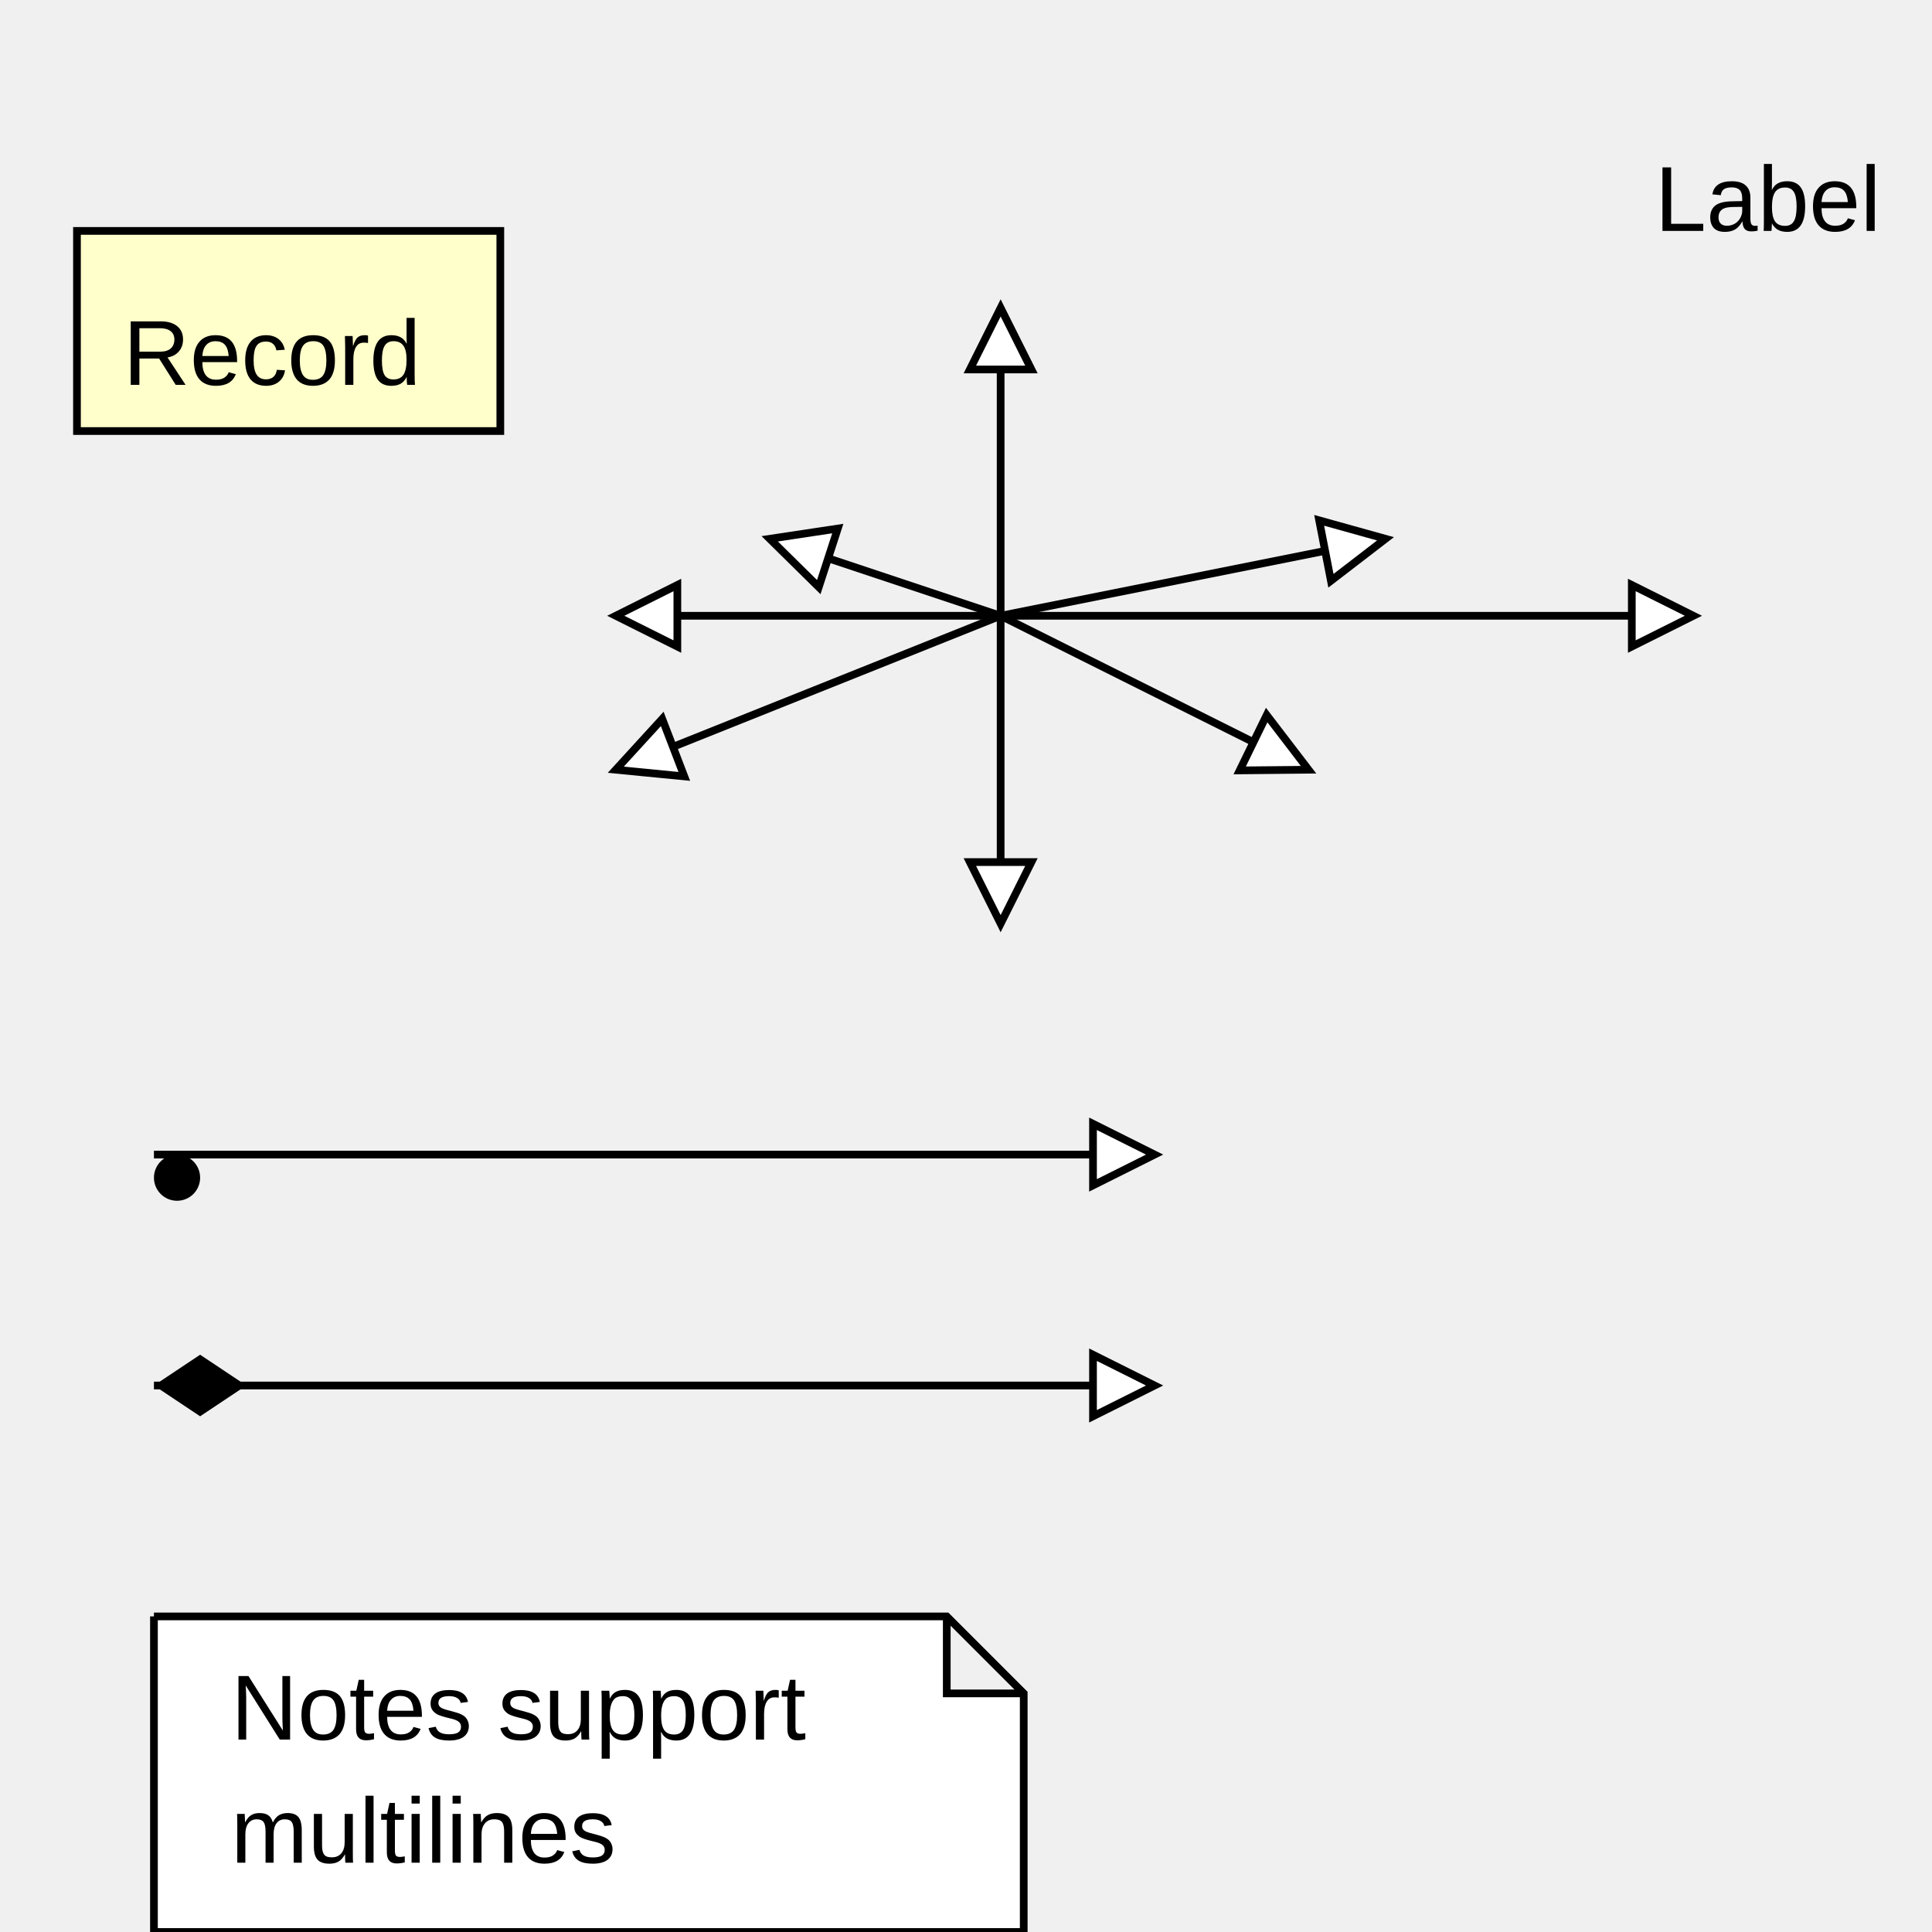
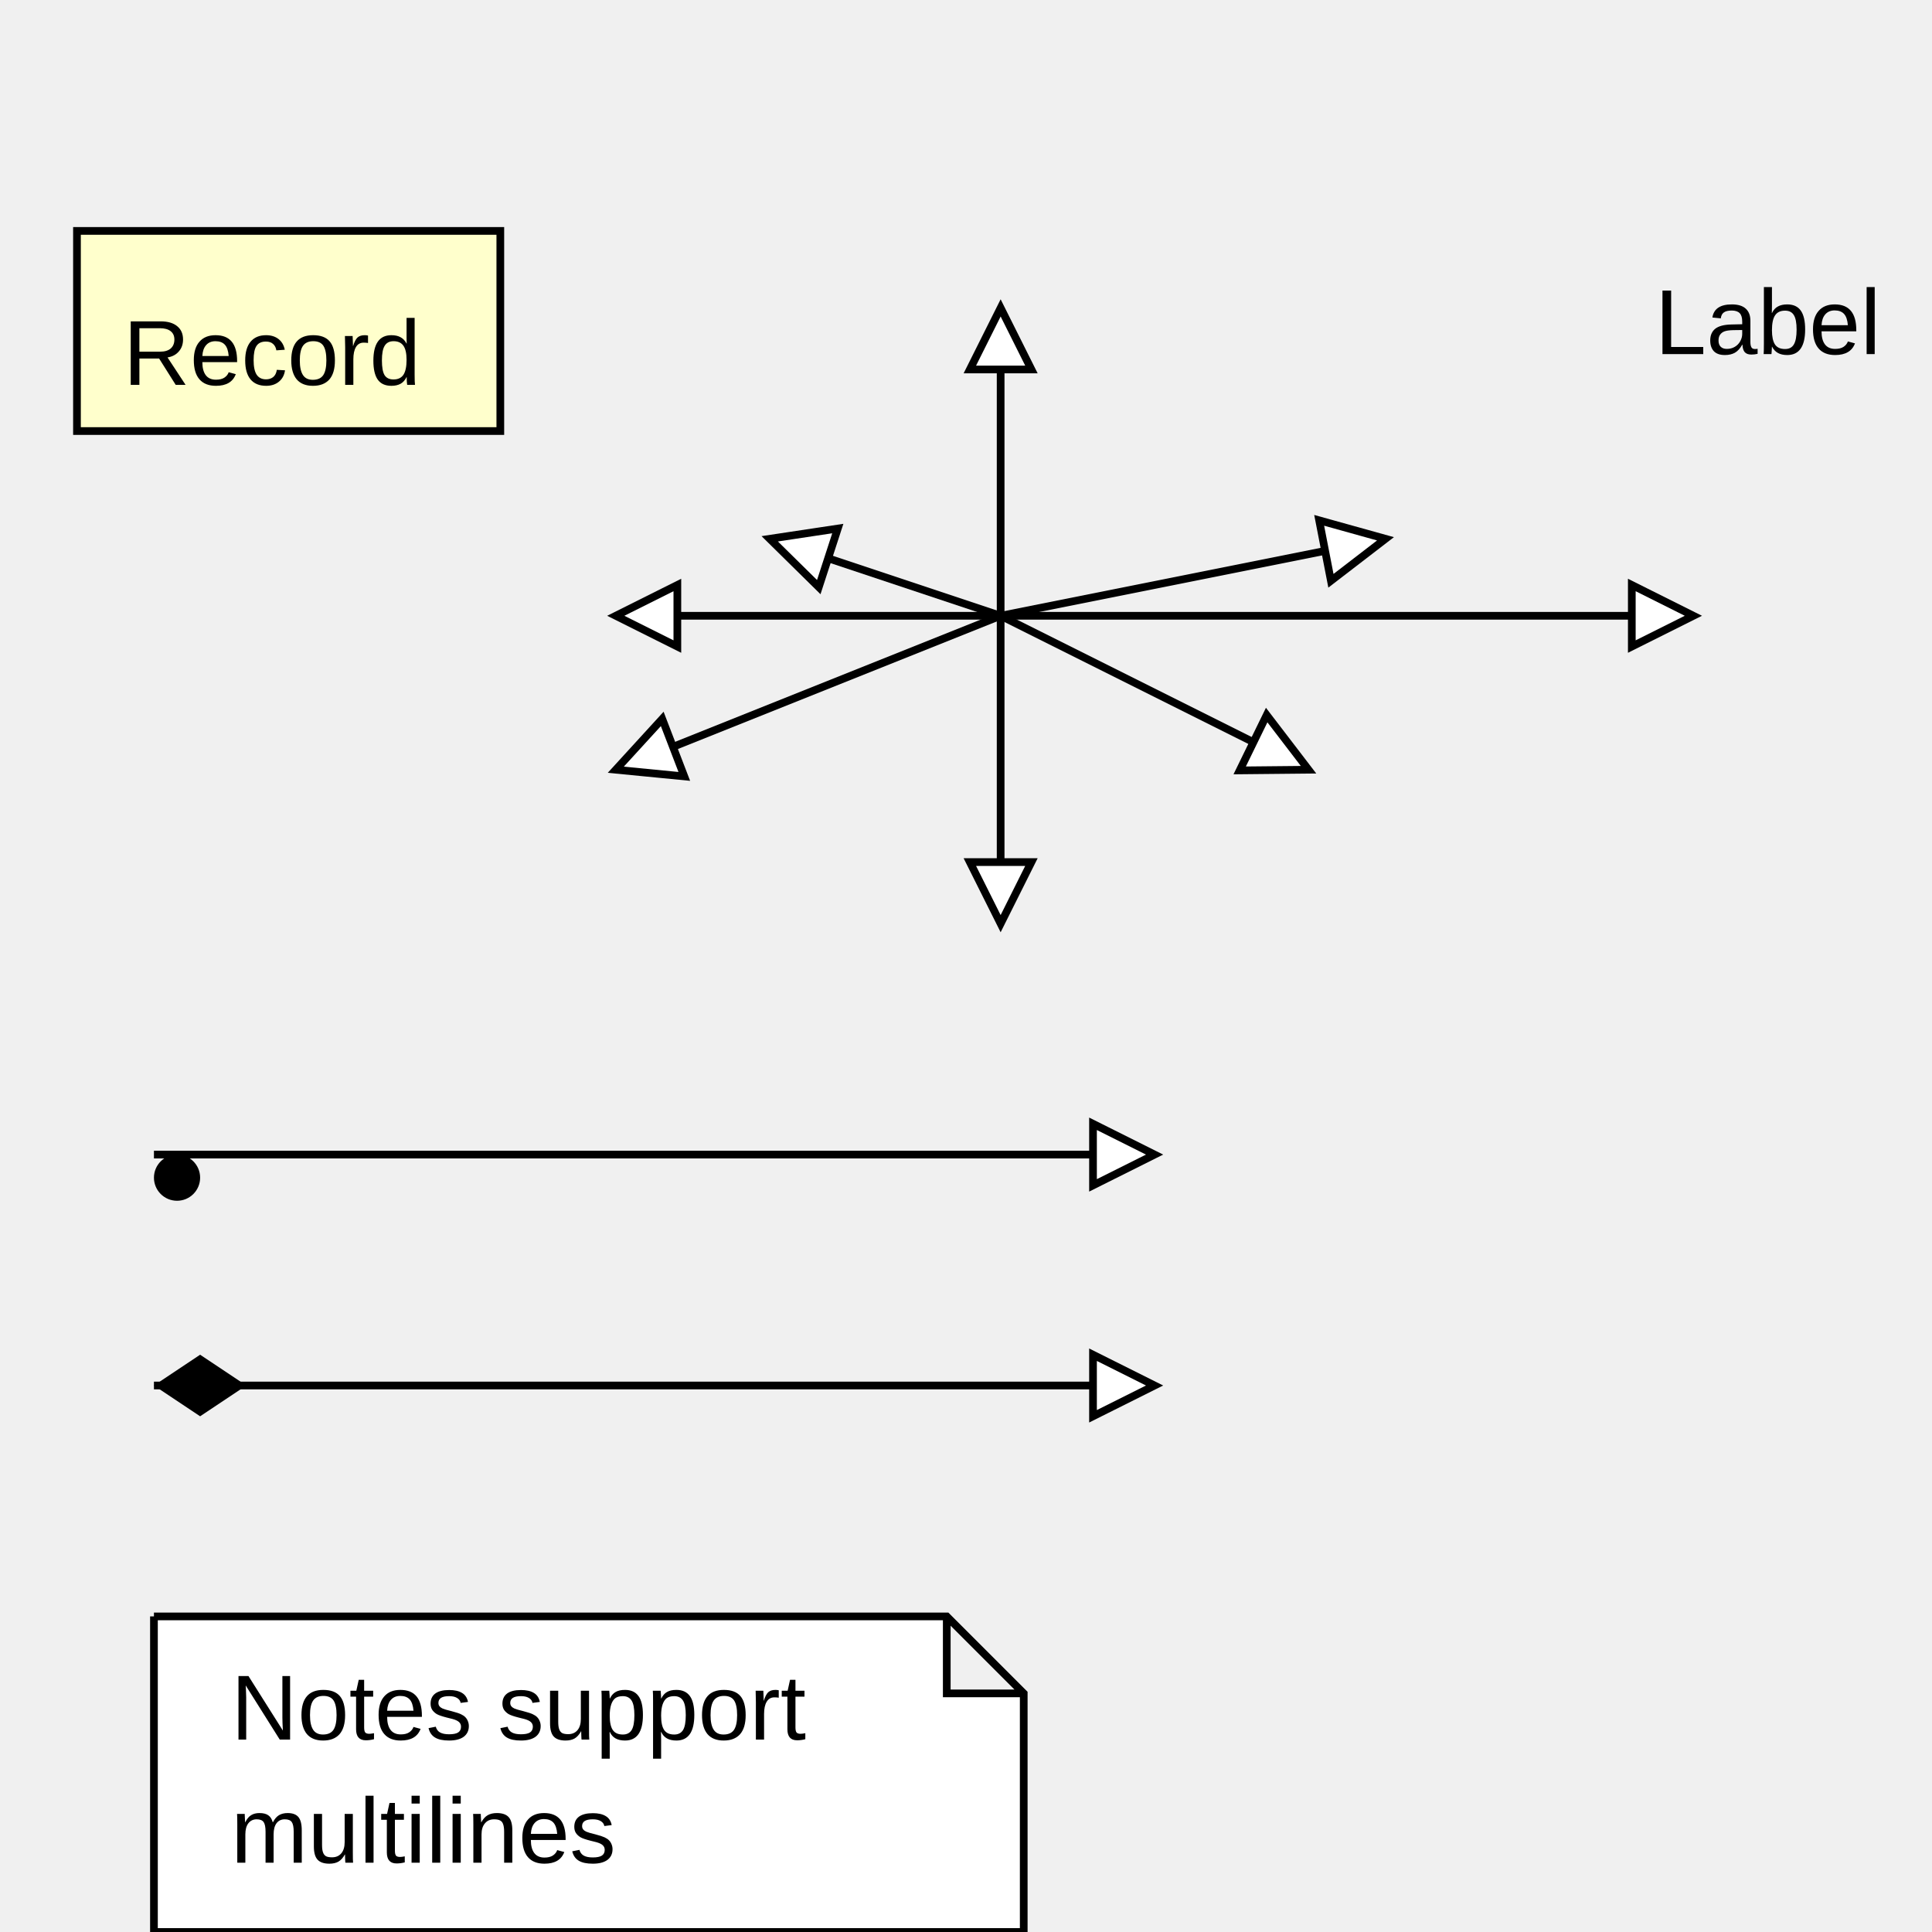
<svg xmlns="http://www.w3.org/2000/svg" width="251" height="251" font-family="Arial, Helvetica, sans-serif">
  <rect stroke="black" fill="#ffffcc" x="10" y="30" width="55" height="26" />
  <text font-family="Arial" Helvetica="sans-serif" font-size="12px" x="16" y="50">Record</text>
  <path stroke="black" d="M130,80 L180,70" />
  <g transform="rotate(-11 180 70)">
    <path stroke="black" fill="#ffffff" d="M180,70 l-8,-4 l 0,8 Z" />
  </g>
  <path stroke="black" d="M130,80 L100,70" />
  <g transform="rotate(198 100 70)">
    <path stroke="black" fill="#ffffff" d="M100,70 l-8,-4 l 0,8 Z" />
  </g>
  <path stroke="black" d="M130,80 L80,100" />
  <g transform="rotate(159 80 100)">
    <path stroke="black" fill="#ffffff" d="M80,100 l-8,-4 l 0,8 Z" />
  </g>
  <path stroke="black" d="M130,80 L170,100" />
  <g transform="rotate(26 170 100)">
    <path stroke="black" fill="#ffffff" d="M170,100 l-8,-4 l 0,8 Z" />
  </g>
  <path stroke="black" d="M130,80 L220,80" />
  <g transform="rotate(0 220 80)">
    <path stroke="black" fill="#ffffff" d="M220,80 l-8,-4 l 0,8 Z" />
  </g>
  <path stroke="black" d="M130,80 L80,80" />
  <g transform="rotate(180 80 80)">
    <path stroke="black" fill="#ffffff" d="M80,80 l-8,-4 l 0,8 Z" />
  </g>
  <path stroke="black" d="M130,80 L130,40" />
  <g transform="rotate(-90 130 40)">
    <path stroke="black" fill="#ffffff" d="M130,40 l-8,-4 l 0,8 Z" />
  </g>
  <path stroke="black" d="M130,80 L130,120" />
  <g transform="rotate(90 130 120)">
    <path stroke="black" fill="#ffffff" d="M130,120 l-8,-4 l 0,8 Z" />
  </g>
-   <text font-family="Arial" Helvetica="sans-serif" font-size="12px" x="215" y="30">Label</text>
+   <text font-family="Arial" Helvetica="sans-serif" font-size="12px" x="215" y="46">Label</text>
  <path stroke="black" d="M20,150 L150,150" />
  <g transform="rotate(0 20 150)">
    <circle class="arrow-tail" cx="23" cy="153" r="3" />\n</g>
  <g transform="rotate(0 150 150)">
    <path stroke="black" fill="#ffffff" d="M150,150 l-8,-4 l 0,8 Z" />
  </g>
  <path stroke="black" d="M20,180 L150,180" />
  <g transform="rotate(0 20 180)">
    <path class="arrow-tail" d="M20,180 l 6,-4 6,4 -6,4 -6,-4" />
  </g>
  <g transform="rotate(0 150 180)">
    <path stroke="black" fill="#ffffff" d="M150,180 l-8,-4 l 0,8 Z" />
  </g>
  <path stroke="black" fill="#ffffff" d="M20,210 v 41 h 113 v -31 l -10,-10 L 20,210 M133,220 h -10 v -10" />
  <text font-family="Arial,Helvetica,sans-serif" font-size="12px" x="30" y="226">Notes support</text>
  <text font-family="Arial,Helvetica,sans-serif" font-size="12px" x="30" y="242">multilines</text>
</svg>
